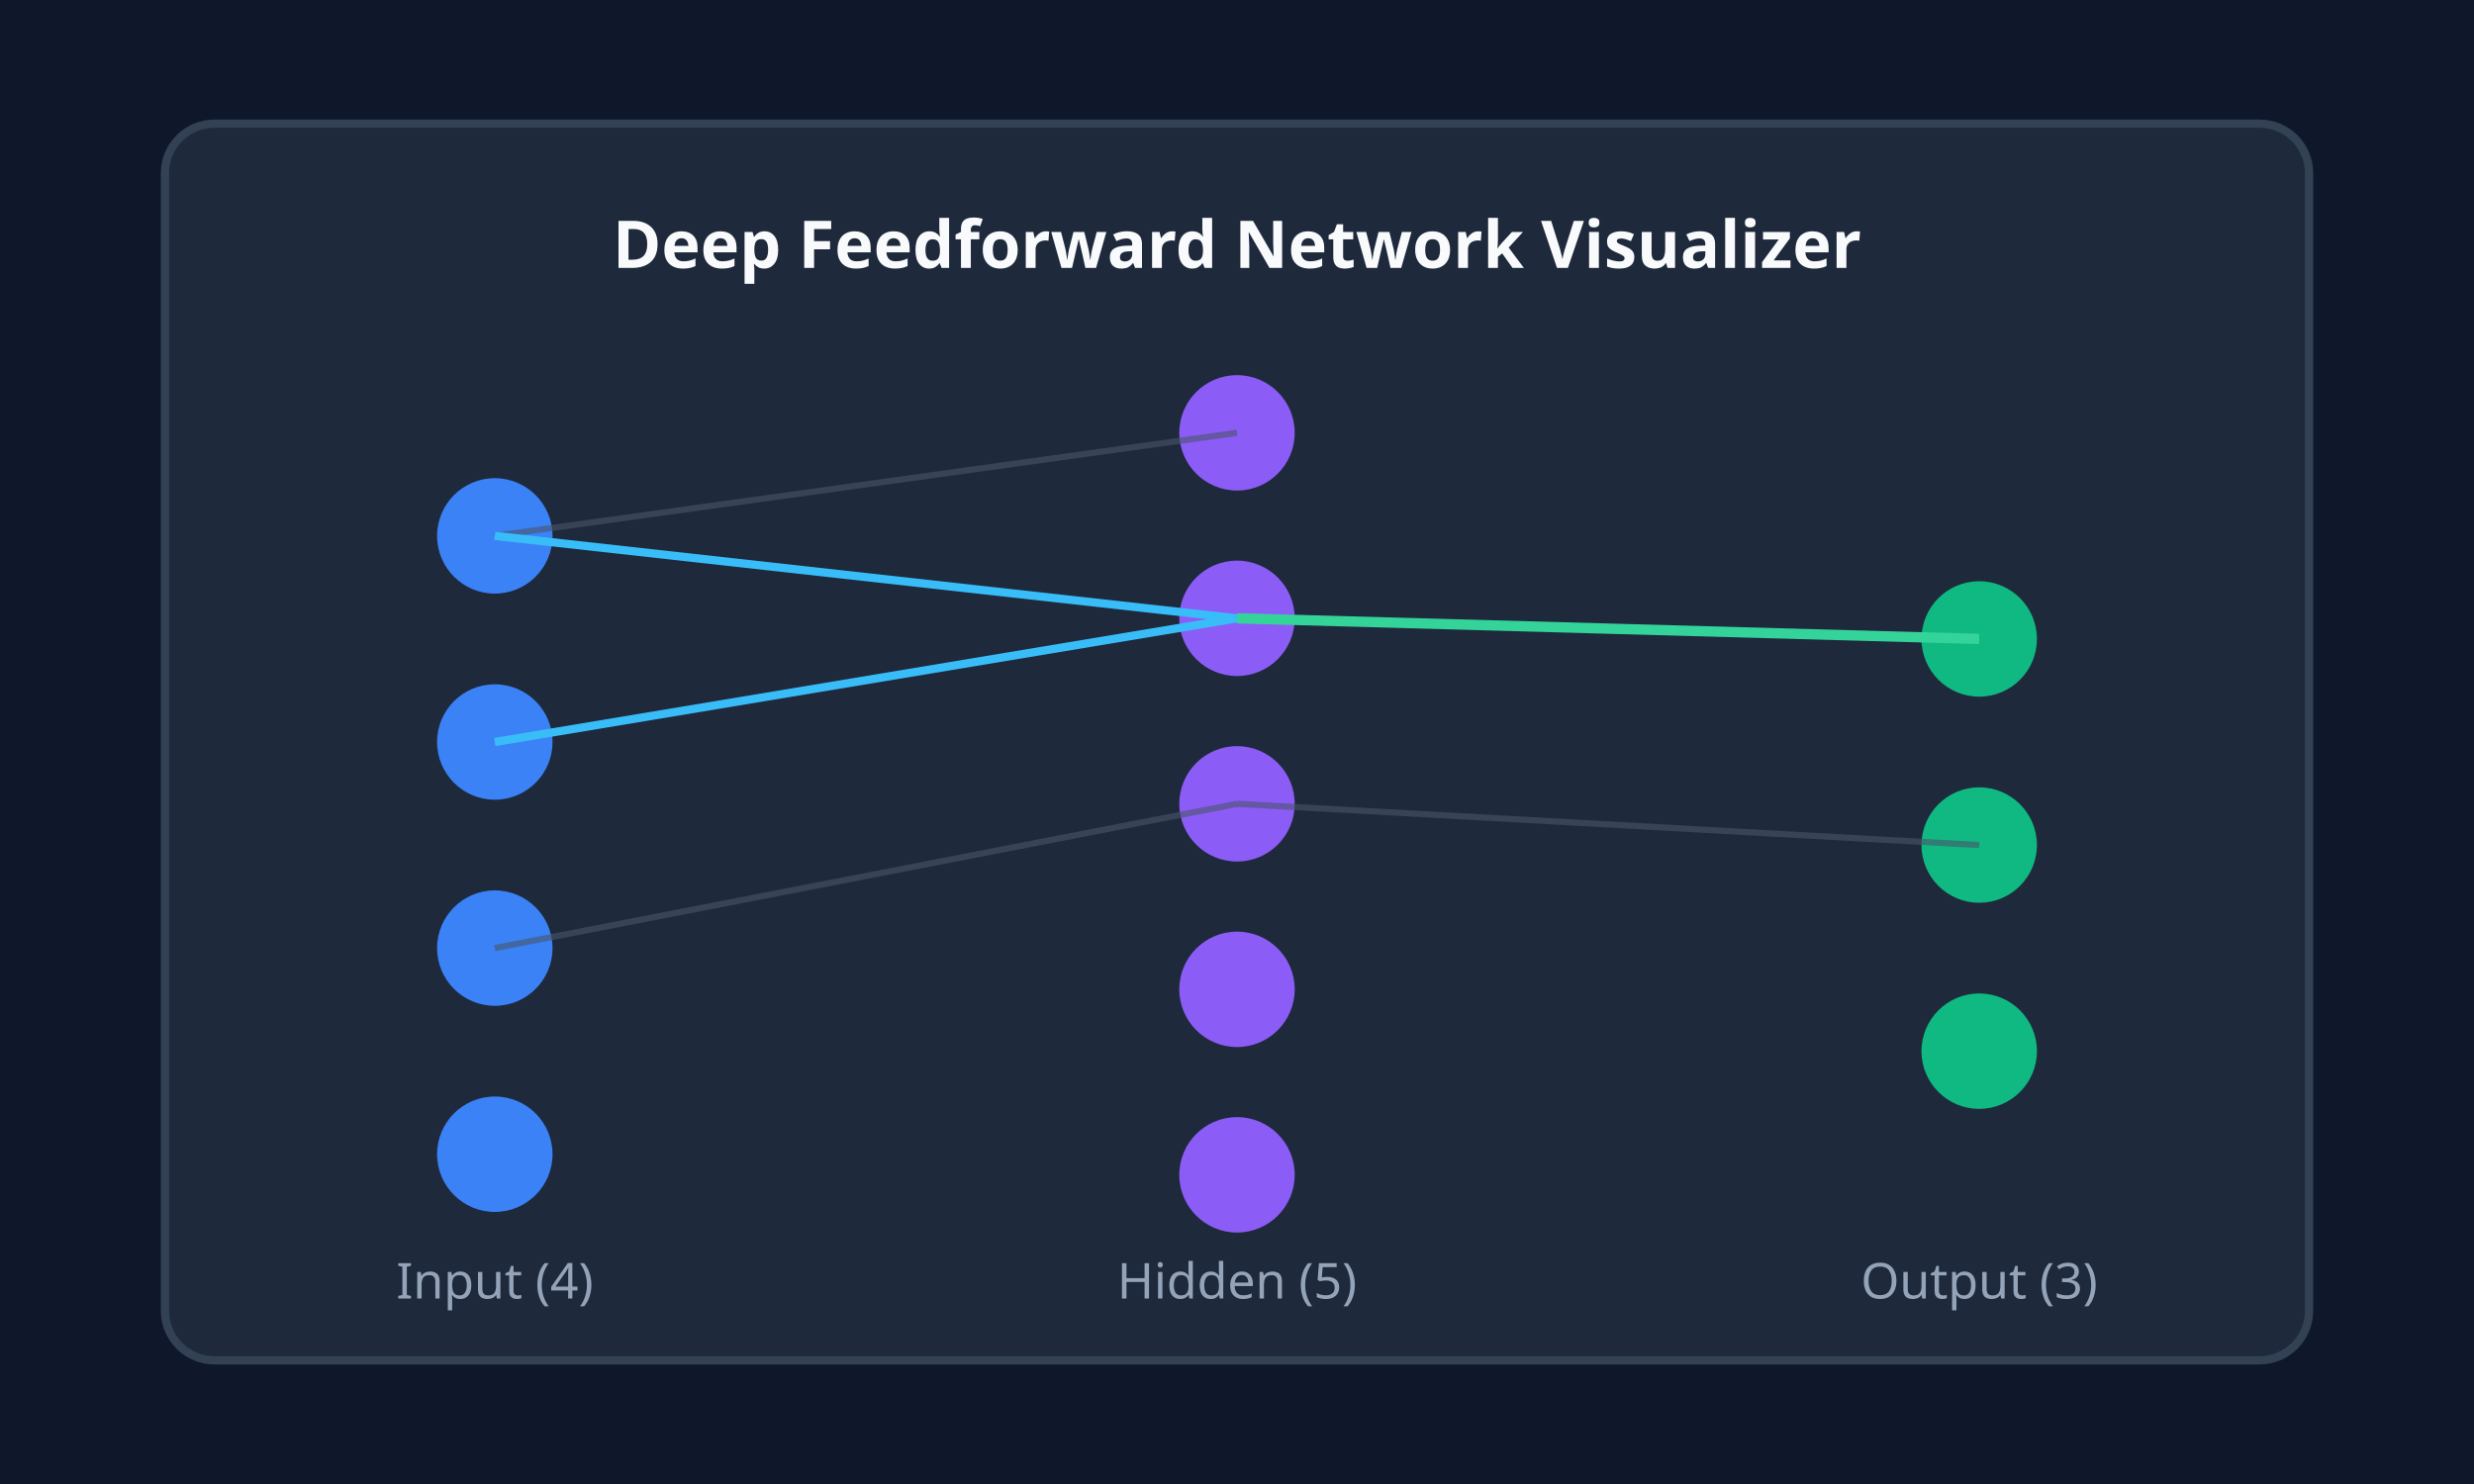
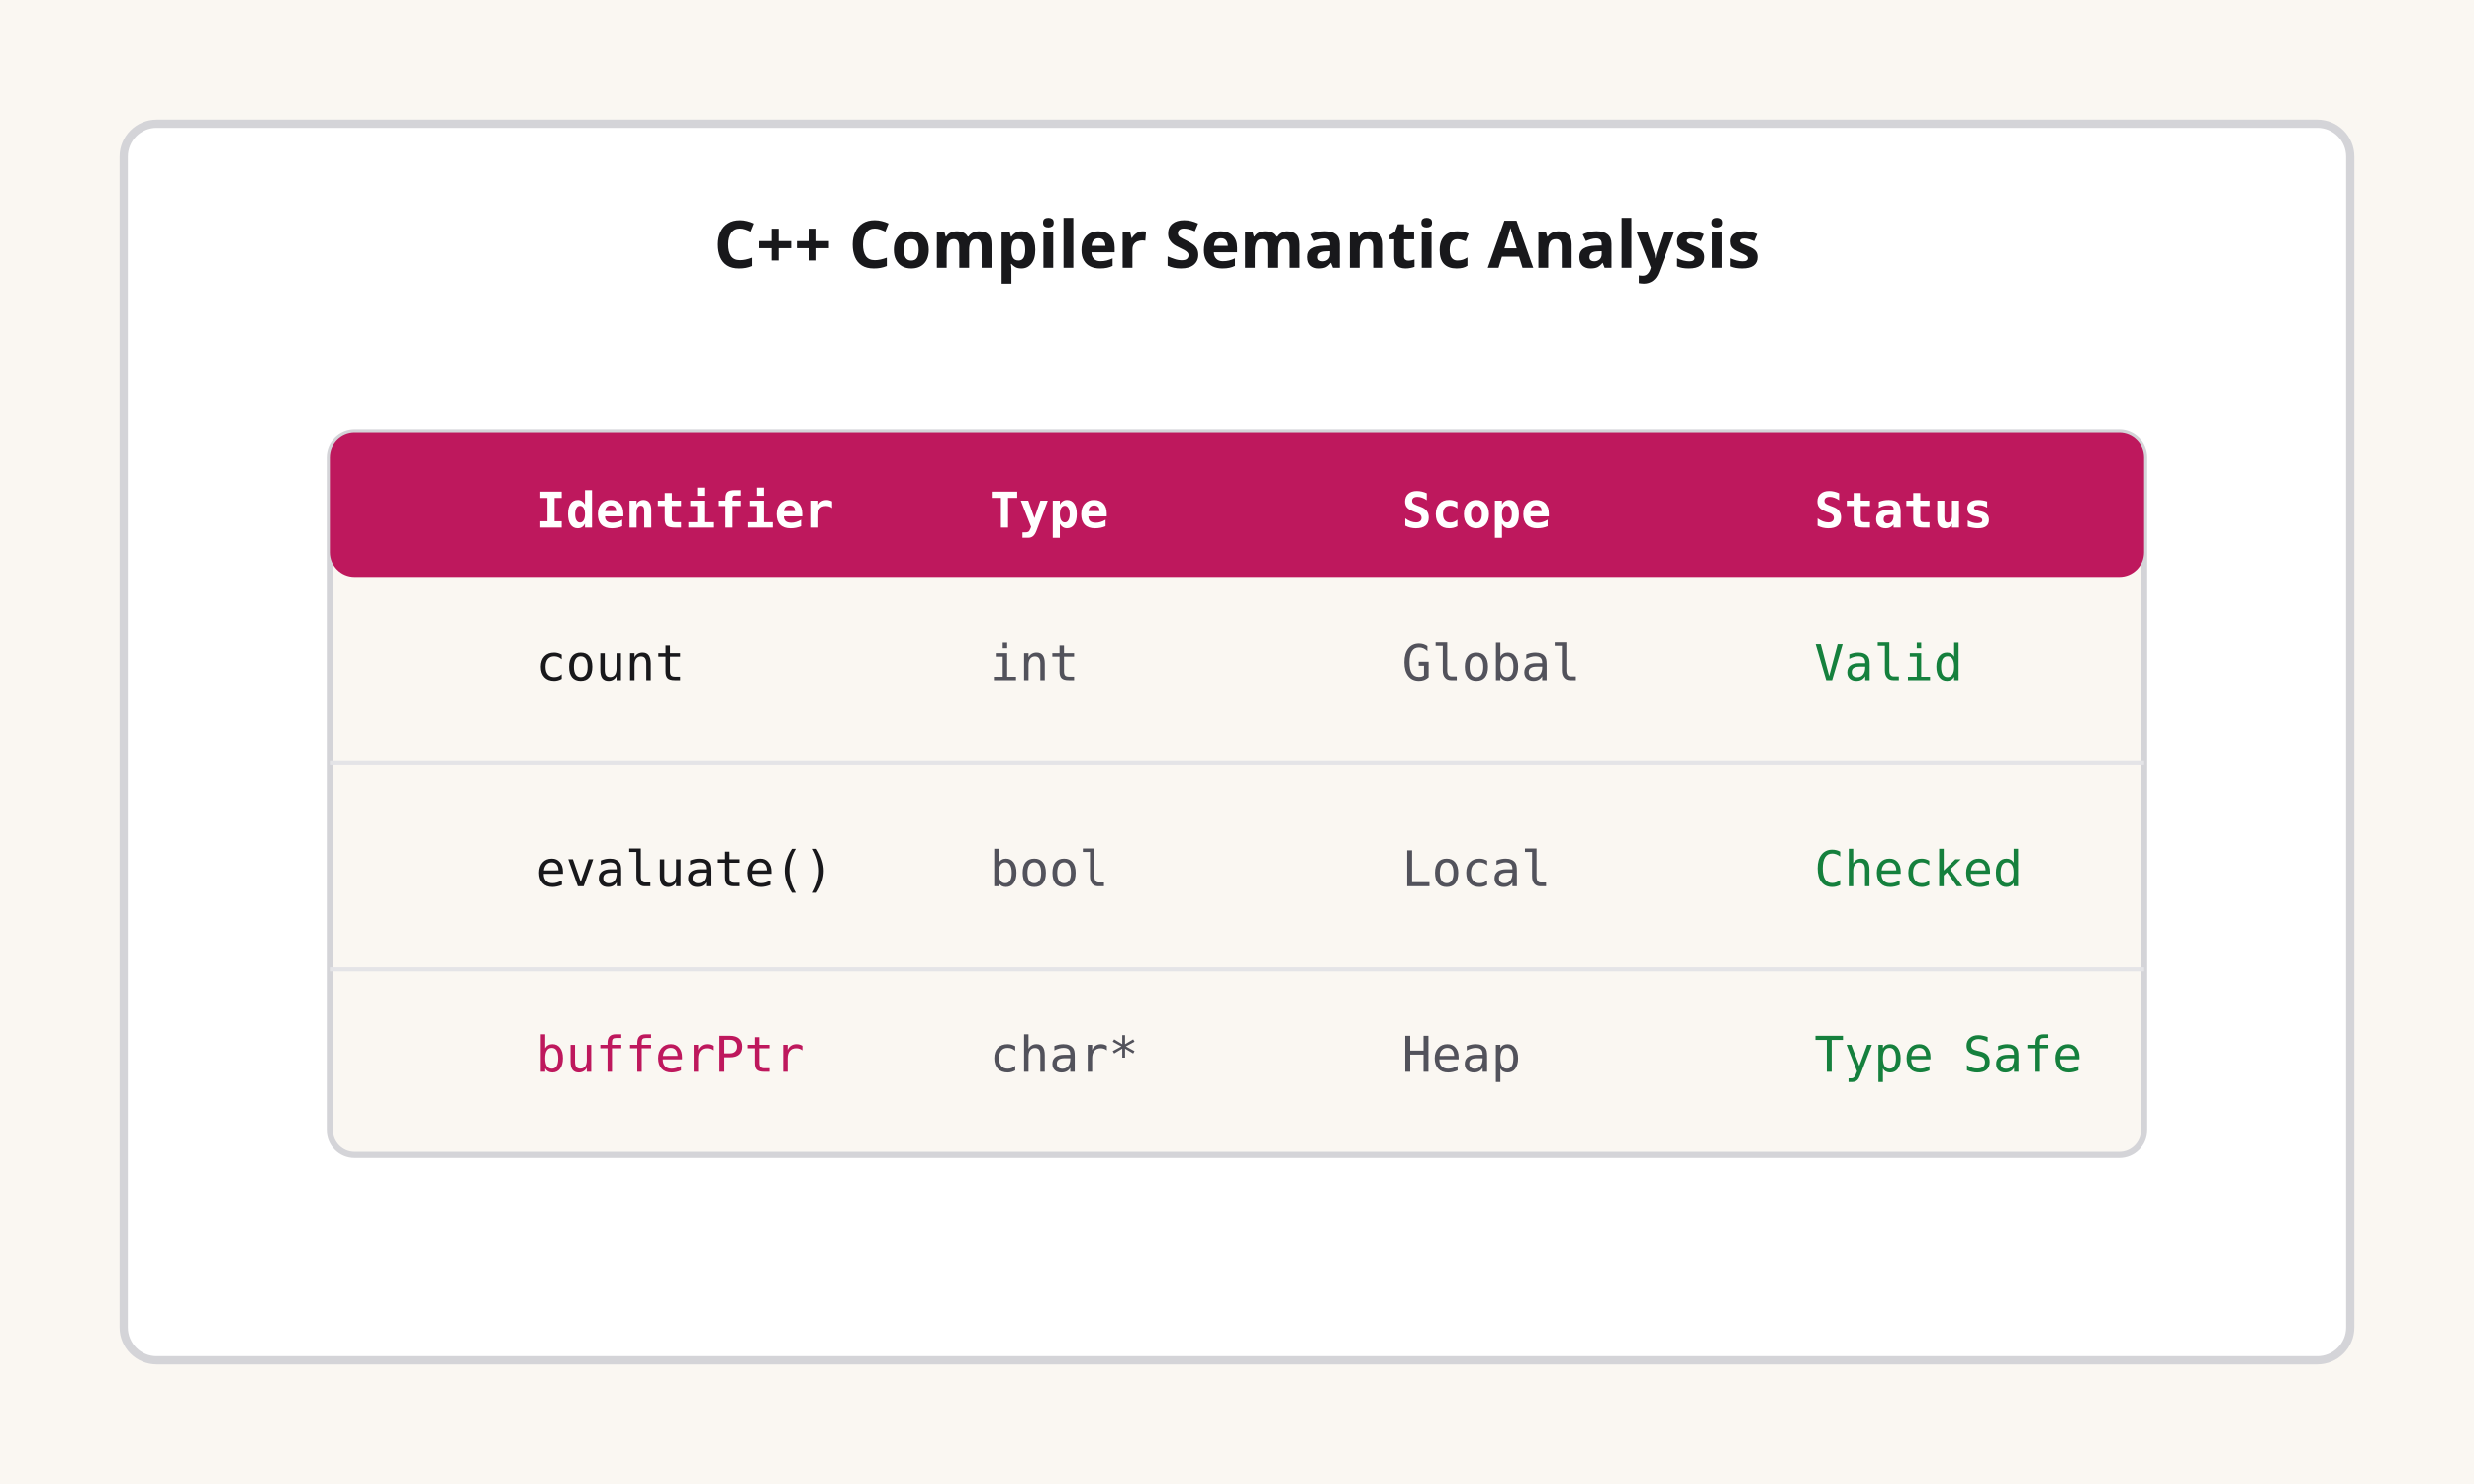
- <svg xmlns="http://www.w3.org/2000/svg" viewBox="0 0 600 360" width="600" height="360" role="img" aria-label="Interactive Neural Network architecture diagram">
-   <rect width="600" height="360" fill="#0f172a" />
-   <rect x="40" y="30" width="520" height="300" rx="12" fill="#1e293b" stroke="#334155" stroke-width="2" />
-   <text x="300" y="65" fill="#f8fafc" font-family="system-ui, sans-serif" font-size="16" font-weight="bold" text-anchor="middle">Deep Feedforward Network Visualizer</text>
-   <g transform="translate(120, 110)">
-     <circle cx="0" cy="20" r="14" fill="#3b82f6" />
-     <circle cx="0" cy="70" r="14" fill="#3b82f6" />
-     <circle cx="0" cy="120" r="14" fill="#3b82f6" />
-     <circle cx="0" cy="170" r="14" fill="#3b82f6" />
-   </g>
-   <g transform="translate(300, 85)">
-     <circle cx="0" cy="20" r="14" fill="#8b5cf6" />
-     <circle cx="0" cy="65" r="14" fill="#8b5cf6" />
-     <circle cx="0" cy="110" r="14" fill="#8b5cf6" />
-     <circle cx="0" cy="155" r="14" fill="#8b5cf6" />
-     <circle cx="0" cy="200" r="14" fill="#8b5cf6" />
-   </g>
-   <g transform="translate(480, 135)">
-     <circle cx="0" cy="20" r="14" fill="#10b981" />
-     <circle cx="0" cy="70" r="14" fill="#10b981" />
-     <circle cx="0" cy="120" r="14" fill="#10b981" />
-   </g>
-   <line x1="120" y1="130" x2="300" y2="105" stroke="#475569" stroke-width="1.5" opacity="0.6" />
-   <line x1="120" y1="130" x2="300" y2="150" stroke="#38bdf8" stroke-width="2" />
-   <line x1="120" y1="180" x2="300" y2="150" stroke="#38bdf8" stroke-width="2" />
-   <line x1="120" y1="230" x2="300" y2="195" stroke="#475569" stroke-width="1.5" opacity="0.6" />
-   <line x1="300" y1="150" x2="480" y2="155" stroke="#34d399" stroke-width="2.5" />
-   <line x1="300" y1="195" x2="480" y2="205" stroke="#475569" stroke-width="1.5" opacity="0.6" />
-   <text x="120" y="315" fill="#94a3b8" font-family="system-ui, sans-serif" font-size="12" text-anchor="middle">Input (4)</text>
-   <text x="300" y="315" fill="#94a3b8" font-family="system-ui, sans-serif" font-size="12" text-anchor="middle">Hidden (5)</text>
-   <text x="480" y="315" fill="#94a3b8" font-family="system-ui, sans-serif" font-size="12" text-anchor="middle">Output (3)</text>
+ <svg xmlns="http://www.w3.org/2000/svg" viewBox="0 0 600 360" width="600" height="360" role="img" aria-label="Semantic Analyzer symbol table diagram">
+   <rect width="600" height="360" fill="#faf7f2" />
+   <rect x="30" y="30" width="540" height="300" rx="8" fill="#ffffff" stroke="#d4d4d8" stroke-width="2" />
+   <text x="300" y="65" fill="#18181b" font-family="system-ui, sans-serif" font-size="16" font-weight="bold" text-anchor="middle">C++ Compiler Semantic Analysis</text>
+   <rect x="80" y="105" width="440" height="175" rx="6" fill="#faf7f2" stroke="#d4d4d8" stroke-width="1.5" />
+   <rect x="80" y="105" width="440" height="35" rx="6" fill="#be185d" />
+   <text x="130" y="128" fill="#fff" font-family="monospace" font-size="12" font-weight="bold">Identifier</text>
+   <text x="240" y="128" fill="#fff" font-family="monospace" font-size="12" font-weight="bold">Type</text>
+   <text x="340" y="128" fill="#fff" font-family="monospace" font-size="12" font-weight="bold">Scope</text>
+   <text x="440" y="128" fill="#fff" font-family="monospace" font-size="12" font-weight="bold">Status</text>
+   <text x="130" y="165" fill="#18181b" font-family="monospace" font-size="12">count</text>
+   <text x="240" y="165" fill="#52525b" font-family="monospace" font-size="12">int</text>
+   <text x="340" y="165" fill="#52525b" font-family="monospace" font-size="12">Global</text>
+   <text x="440" y="165" fill="#15803d" font-family="monospace" font-size="12">Valid</text>
+   <line x1="80" y1="185" x2="520" y2="185" stroke="#e4e4e7" stroke-width="1" />
+   <text x="130" y="215" fill="#18181b" font-family="monospace" font-size="12">evaluate()</text>
+   <text x="240" y="215" fill="#52525b" font-family="monospace" font-size="12">bool</text>
+   <text x="340" y="215" fill="#52525b" font-family="monospace" font-size="12">Local</text>
+   <text x="440" y="215" fill="#15803d" font-family="monospace" font-size="12">Checked</text>
+   <line x1="80" y1="235" x2="520" y2="235" stroke="#e4e4e7" stroke-width="1" />
+   <text x="130" y="260" fill="#be185d" font-family="monospace" font-size="12">bufferPtr</text>
+   <text x="240" y="260" fill="#52525b" font-family="monospace" font-size="12">char*</text>
+   <text x="340" y="260" fill="#52525b" font-family="monospace" font-size="12">Heap</text>
+   <text x="440" y="260" fill="#15803d" font-family="monospace" font-size="12">Type Safe</text>
</svg>
